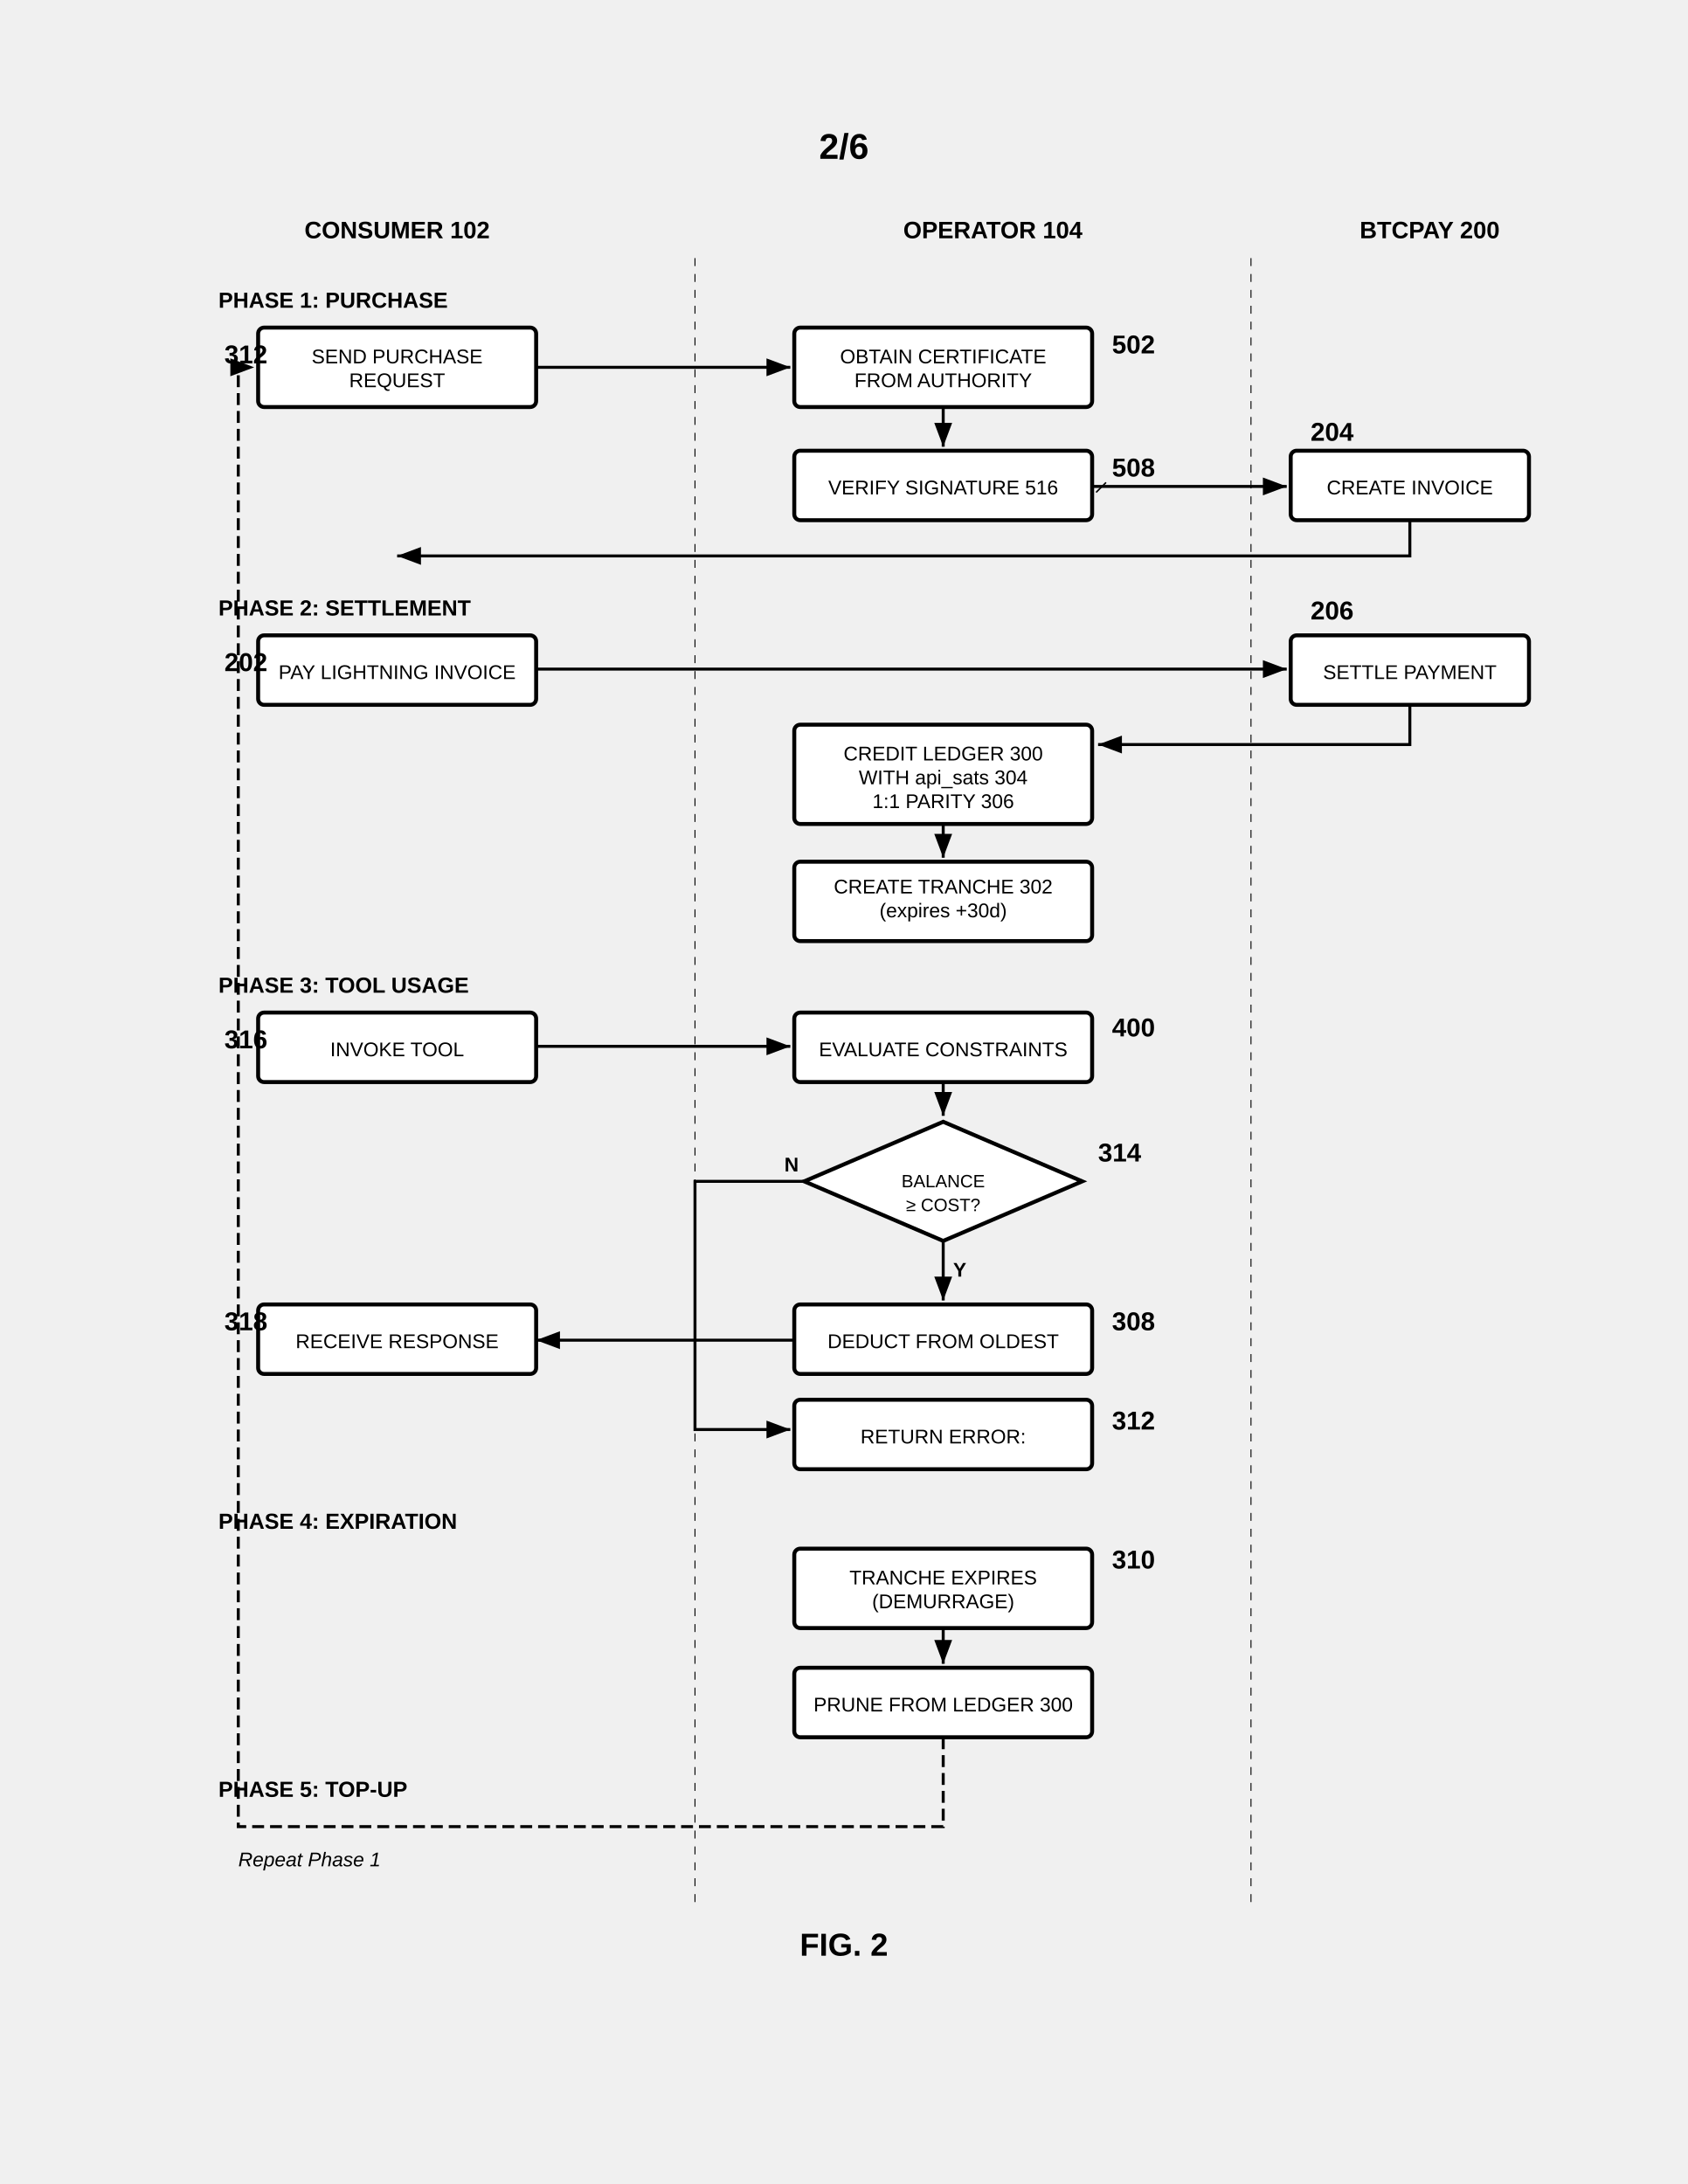
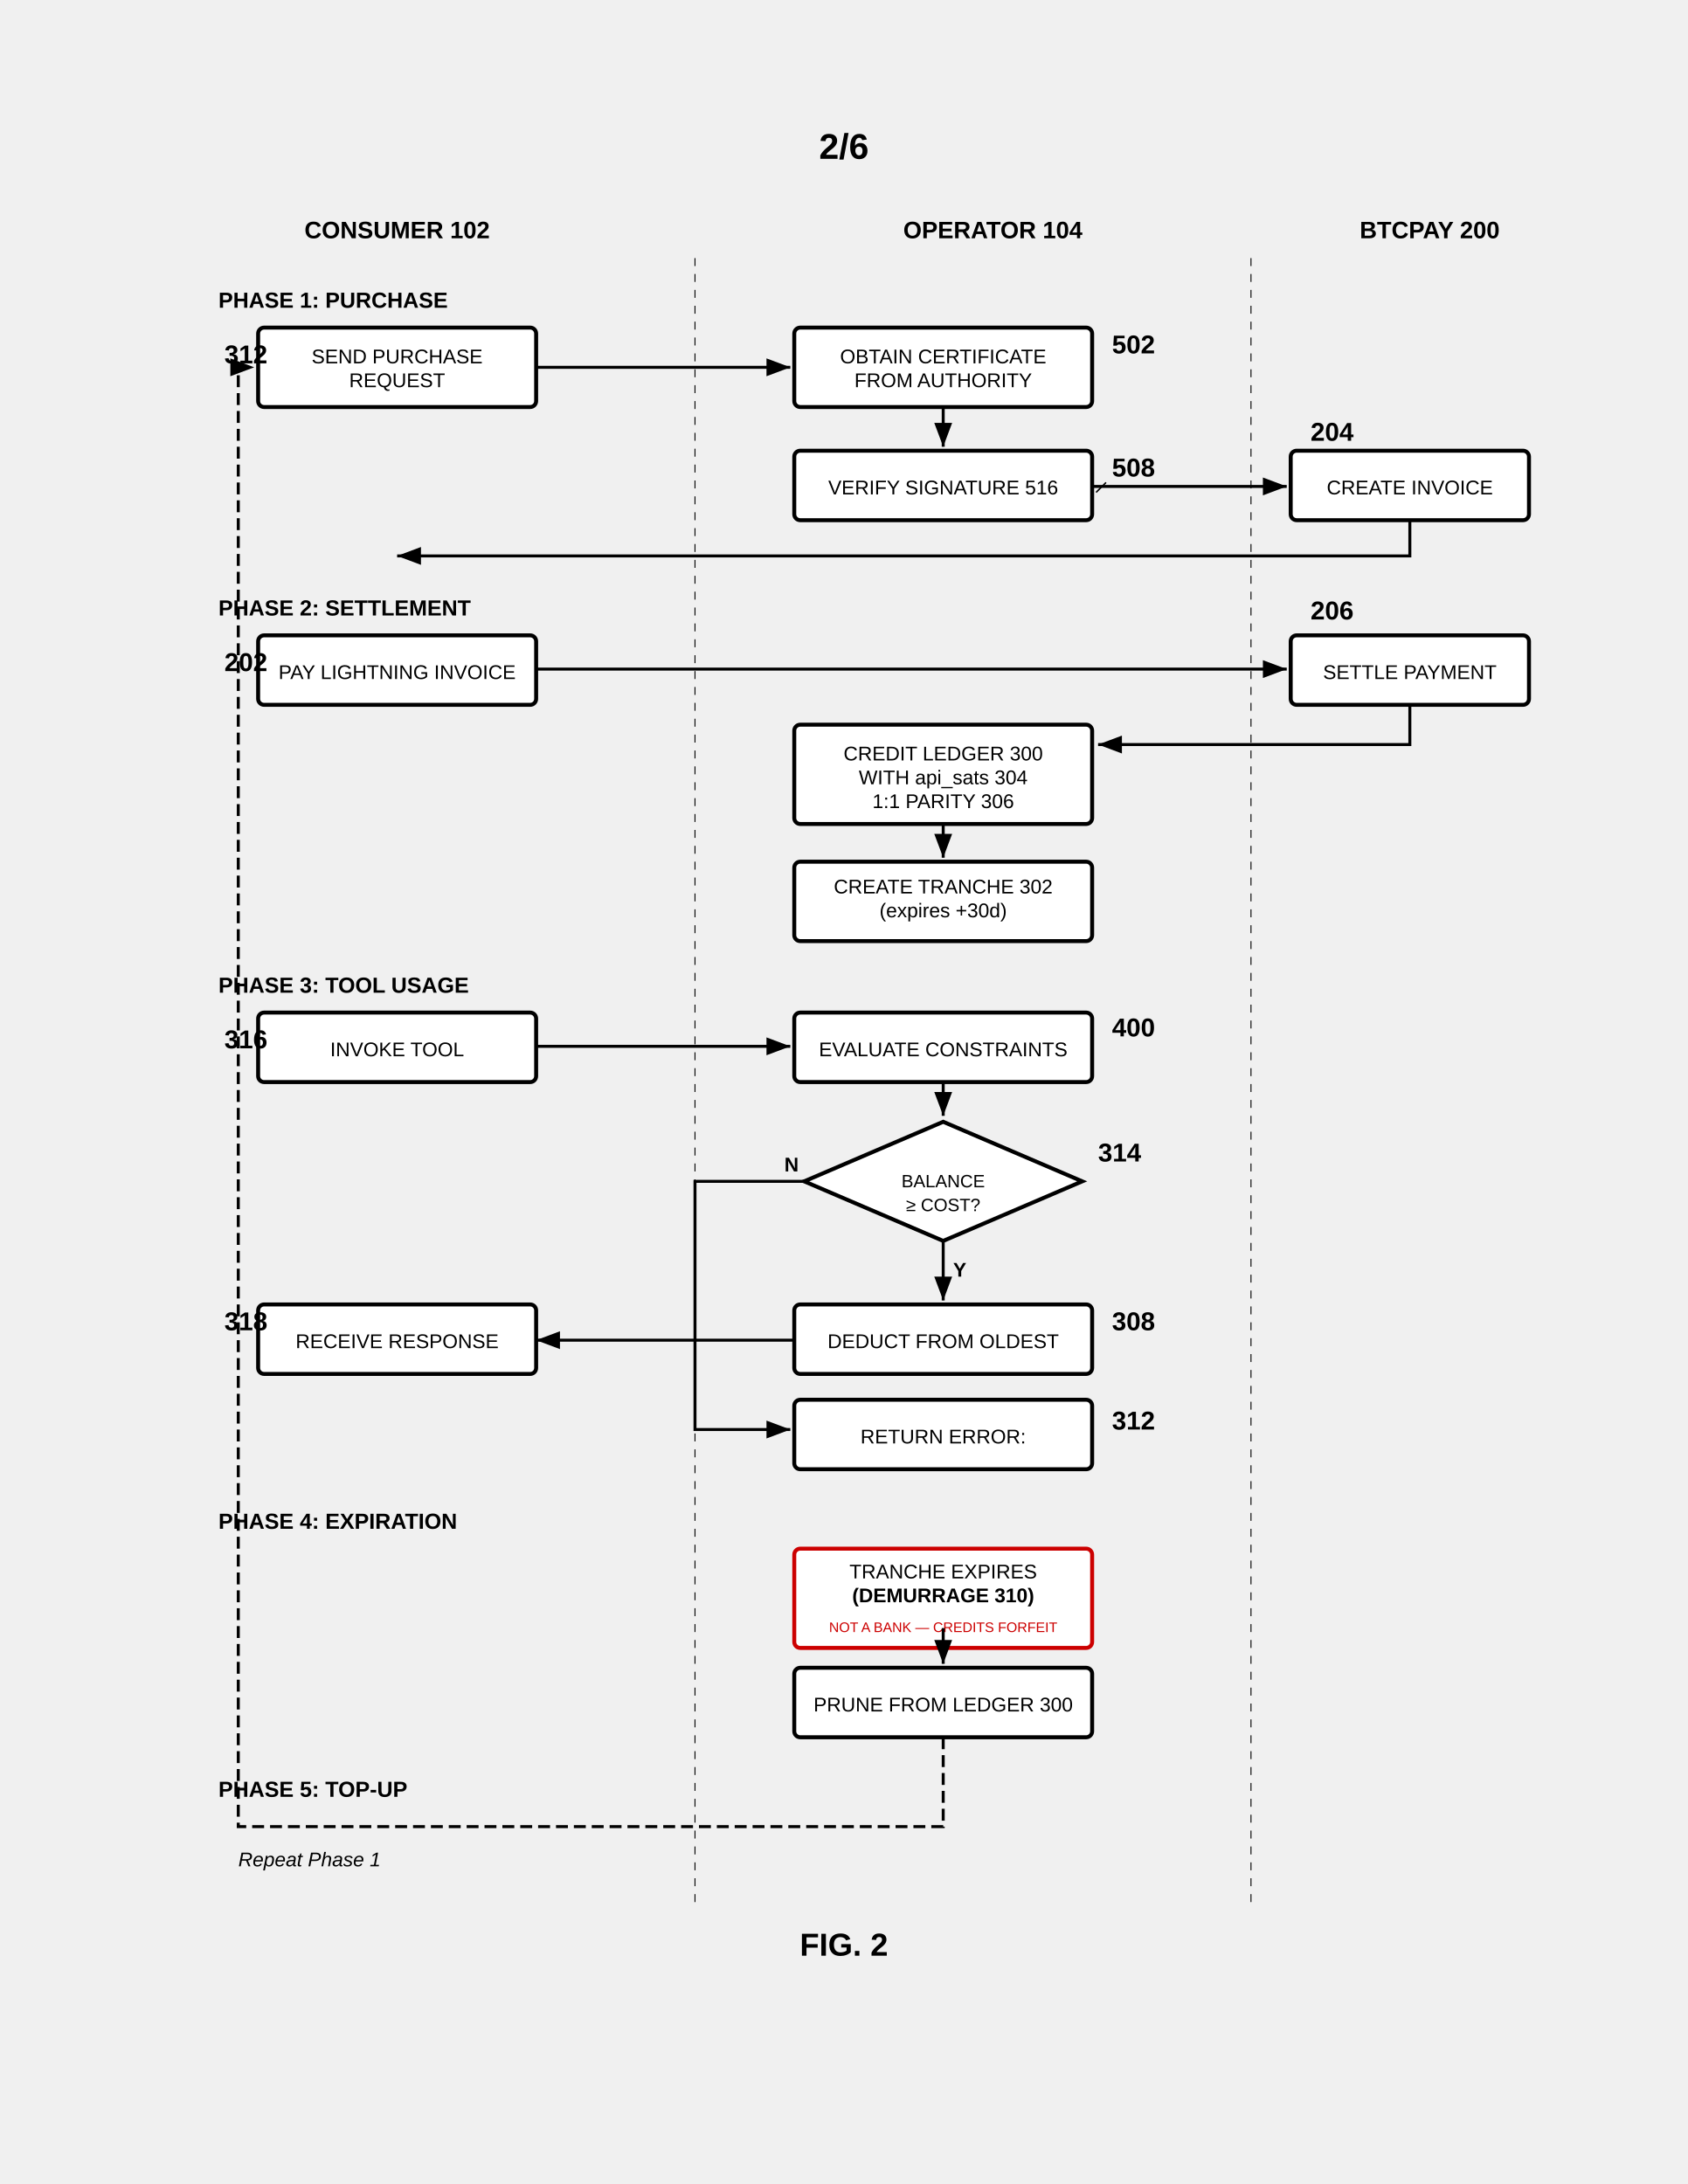
<svg xmlns="http://www.w3.org/2000/svg" viewBox="0 0 850 1100" width="850" height="1100">
  <style>
    text { font-family: Arial, Helvetica, sans-serif; fill: black; }
    .sheet-num { font-size: 18px; font-weight: bold; text-anchor: middle; }
    .fig-label { font-size: 16px; font-weight: bold; text-anchor: middle; }
    .ref-num { font-size: 13px; font-weight: bold; }
    .step-label { font-size: 10px; text-anchor: middle; }
    .step-label-left { font-size: 10px; text-anchor: start; }
    rect.step { fill: white; stroke: black; stroke-width: 2; }
    polygon.decision { fill: white; stroke: black; stroke-width: 2; }
    ellipse.terminal { fill: white; stroke: black; stroke-width: 2; }
    line.flow { stroke: black; stroke-width: 1.5; }
    path.flow { stroke: black; stroke-width: 1.5; fill: none; }
    line.lead { stroke: black; stroke-width: 0.75; }
    .decision-label { font-size: 9px; text-anchor: middle; }
    .yn { font-size: 10px; font-weight: bold; }
  </style>
  <defs>
    <marker id="ah" markerWidth="8" markerHeight="6" refX="8" refY="3" orient="auto">
      <polygon points="0 0, 8 3, 0 6" fill="black" />
    </marker>
  </defs>
  <text x="425" y="80" class="sheet-num">2/6</text>
  <text x="200" y="120" class="step-label" style="font-weight:bold; font-size:12px">CONSUMER 102</text>
  <text x="500" y="120" class="step-label" style="font-weight:bold; font-size:12px">OPERATOR 104</text>
  <text x="720" y="120" class="step-label" style="font-weight:bold; font-size:12px">BTCPAY 200</text>
  <line x1="350" y1="130" x2="350" y2="960" stroke="black" stroke-width="0.5" stroke-dasharray="4,4" />
  <line x1="630" y1="130" x2="630" y2="960" stroke="black" stroke-width="0.5" stroke-dasharray="4,4" />
  <text x="110" y="155" style="font-size:11px; font-weight:bold;">PHASE 1: PURCHASE</text>
  <rect class="step" x="130" y="165" width="140" height="40" rx="3" />
  <text x="200" y="183" class="step-label">SEND PURCHASE</text>
  <text x="200" y="195" class="step-label">REQUEST</text>
  <text class="ref-num" x="113" y="183">312</text>
  <line class="flow" x1="270" y1="185" x2="398" y2="185" marker-end="url(#ah)" />
  <rect class="step" x="400" y="165" width="150" height="40" rx="3" />
  <text x="475" y="183" class="step-label">OBTAIN CERTIFICATE</text>
  <text x="475" y="195" class="step-label">FROM AUTHORITY</text>
  <text class="ref-num" x="560" y="178">502</text>
  <line class="flow" x1="475" y1="205" x2="475" y2="225" marker-end="url(#ah)" />
  <rect class="step" x="400" y="227" width="150" height="35" rx="3" />
  <text x="475" y="249" class="step-label">VERIFY SIGNATURE 516</text>
  <text class="ref-num" x="560" y="240">508</text>
  <line class="lead" x1="557" y1="243" x2="552" y2="248" />
  <line class="flow" x1="550" y1="245" x2="648" y2="245" marker-end="url(#ah)" />
  <rect class="step" x="650" y="227" width="120" height="35" rx="3" />
  <text x="710" y="249" class="step-label">CREATE INVOICE</text>
  <text class="ref-num" x="660" y="222">204</text>
  <path class="flow" d="M 710,262 L 710,280 L 200,280" marker-end="url(#ah)" />
  <text x="110" y="310" style="font-size:11px; font-weight:bold;">PHASE 2: SETTLEMENT</text>
  <rect class="step" x="130" y="320" width="140" height="35" rx="3" />
  <text x="200" y="342" class="step-label">PAY LIGHTNING INVOICE</text>
  <text class="ref-num" x="113" y="338">202</text>
  <path class="flow" d="M 270,337 L 648,337" marker-end="url(#ah)" />
  <rect class="step" x="650" y="320" width="120" height="35" rx="3" />
  <text x="710" y="342" class="step-label">SETTLE PAYMENT</text>
  <text class="ref-num" x="660" y="312">206</text>
  <path class="flow" d="M 710,355 L 710,375 L 553,375" marker-end="url(#ah)" />
  <rect class="step" x="400" y="365" width="150" height="50" rx="3" />
  <text x="475" y="383" class="step-label">CREDIT LEDGER 300</text>
  <text x="475" y="395" class="step-label">WITH api_sats 304</text>
  <text x="475" y="407" class="step-label">1:1 PARITY 306</text>
  <line class="flow" x1="475" y1="415" x2="475" y2="432" marker-end="url(#ah)" />
  <rect class="step" x="400" y="434" width="150" height="40" rx="3" />
  <text x="475" y="450" class="step-label">CREATE TRANCHE 302</text>
  <text x="475" y="462" class="step-label">(expires +30d)</text>
  <text x="110" y="500" style="font-size:11px; font-weight:bold;">PHASE 3: TOOL USAGE</text>
  <rect class="step" x="130" y="510" width="140" height="35" rx="3" />
  <text x="200" y="532" class="step-label">INVOKE TOOL</text>
  <text class="ref-num" x="113" y="528">316</text>
  <line class="flow" x1="270" y1="527" x2="398" y2="527" marker-end="url(#ah)" />
  <rect class="step" x="400" y="510" width="150" height="35" rx="3" />
  <text x="475" y="532" class="step-label">EVALUATE CONSTRAINTS</text>
  <text class="ref-num" x="560" y="522">400</text>
  <line class="flow" x1="475" y1="545" x2="475" y2="562" marker-end="url(#ah)" />
  <polygon class="decision" points="475,565 545,595 475,625 405,595" />
  <text x="475" y="598" class="decision-label">BALANCE</text>
  <text x="475" y="610" class="decision-label">≥ COST?</text>
  <text class="ref-num" x="553" y="585">314</text>
  <text x="480" y="643" class="yn">Y</text>
  <line class="flow" x1="475" y1="625" x2="475" y2="655" marker-end="url(#ah)" />
  <rect class="step" x="400" y="657" width="150" height="35" rx="3" />
  <text x="475" y="679" class="step-label">DEDUCT FROM OLDEST</text>
  <text class="ref-num" x="560" y="670">308</text>
  <path class="flow" d="M 400,675 L 270,675" marker-end="url(#ah)" />
  <rect class="step" x="130" y="657" width="140" height="35" rx="3" />
  <text x="200" y="679" class="step-label">RECEIVE RESPONSE</text>
  <text class="ref-num" x="113" y="670">318</text>
  <text x="395" y="590" class="yn">N</text>
  <path class="flow" d="M 405,595 L 350,595 L 350,720 L 398,720" marker-end="url(#ah)" />
  <rect class="step" x="400" y="705" width="150" height="35" rx="3" />
  <text x="475" y="727" class="step-label">RETURN ERROR:</text>
  <text class="ref-num" x="560" y="720">312</text>
  <text x="110" y="770" style="font-size:11px; font-weight:bold;">PHASE 4: EXPIRATION</text>
-   <rect class="step" x="400" y="780" width="150" height="40" rx="3" />
-   <text x="475" y="798" class="step-label">TRANCHE EXPIRES</text>
-   <text x="475" y="810" class="step-label">(DEMURRAGE)</text>
-   <text class="ref-num" x="560" y="790">310</text>
+   <rect class="step" x="400" y="780" width="150" height="50" rx="3" style="stroke:#c00;stroke-width:2" />
+   <text x="475" y="795" class="step-label">TRANCHE EXPIRES</text>
+   <text x="475" y="807" class="step-label" style="font-weight:bold">(DEMURRAGE 310)</text>
+   <text x="475" y="822" class="step-label" style="font-size:7px;fill:#c00">NOT A BANK — CREDITS FORFEIT</text>
  <line class="flow" x1="475" y1="820" x2="475" y2="838" marker-end="url(#ah)" />
  <rect class="step" x="400" y="840" width="150" height="35" rx="3" />
  <text x="475" y="862" class="step-label">PRUNE FROM LEDGER 300</text>
  <text x="110" y="905" style="font-size:11px; font-weight:bold;">PHASE 5: TOP-UP</text>
  <path class="flow" d="M 475,875 L 475,920 L 120,920 L 120,185 L 128,185" marker-end="url(#ah)" stroke-dasharray="6,3" />
  <text x="120" y="940" class="step-label-left" style="font-style:italic">Repeat Phase 1</text>
  <text x="425" y="985" class="fig-label">FIG. 2</text>
</svg>
